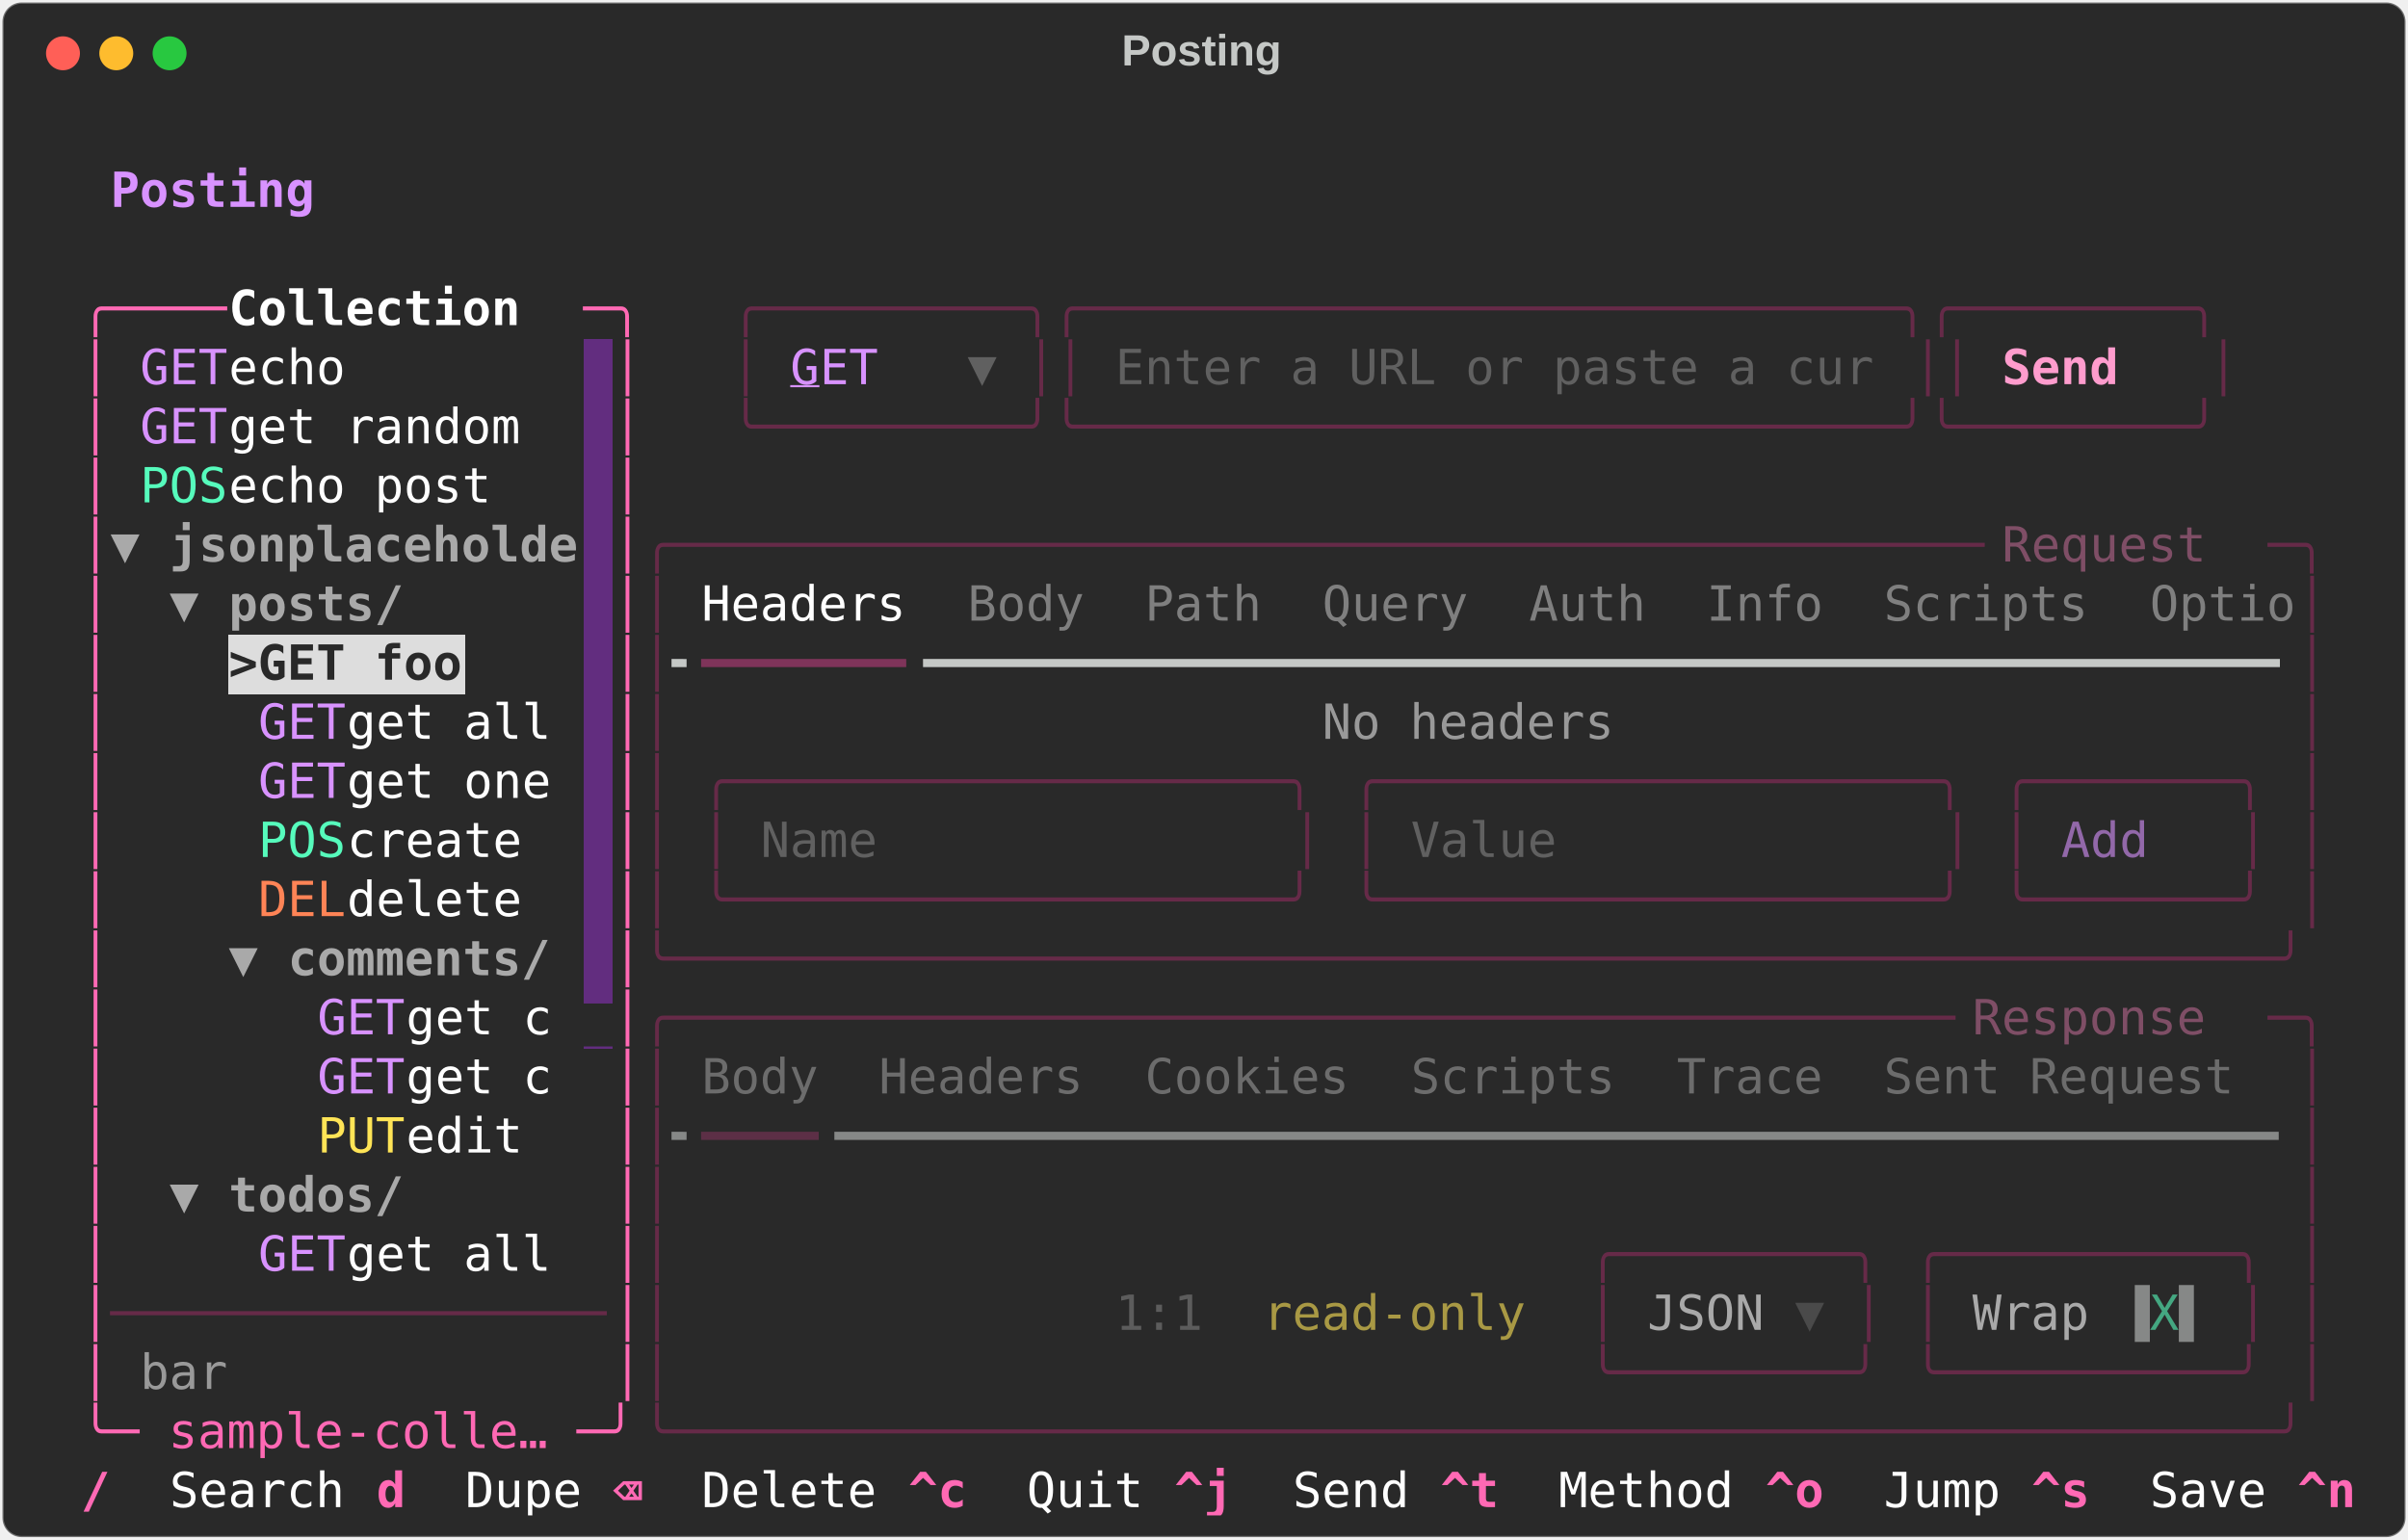
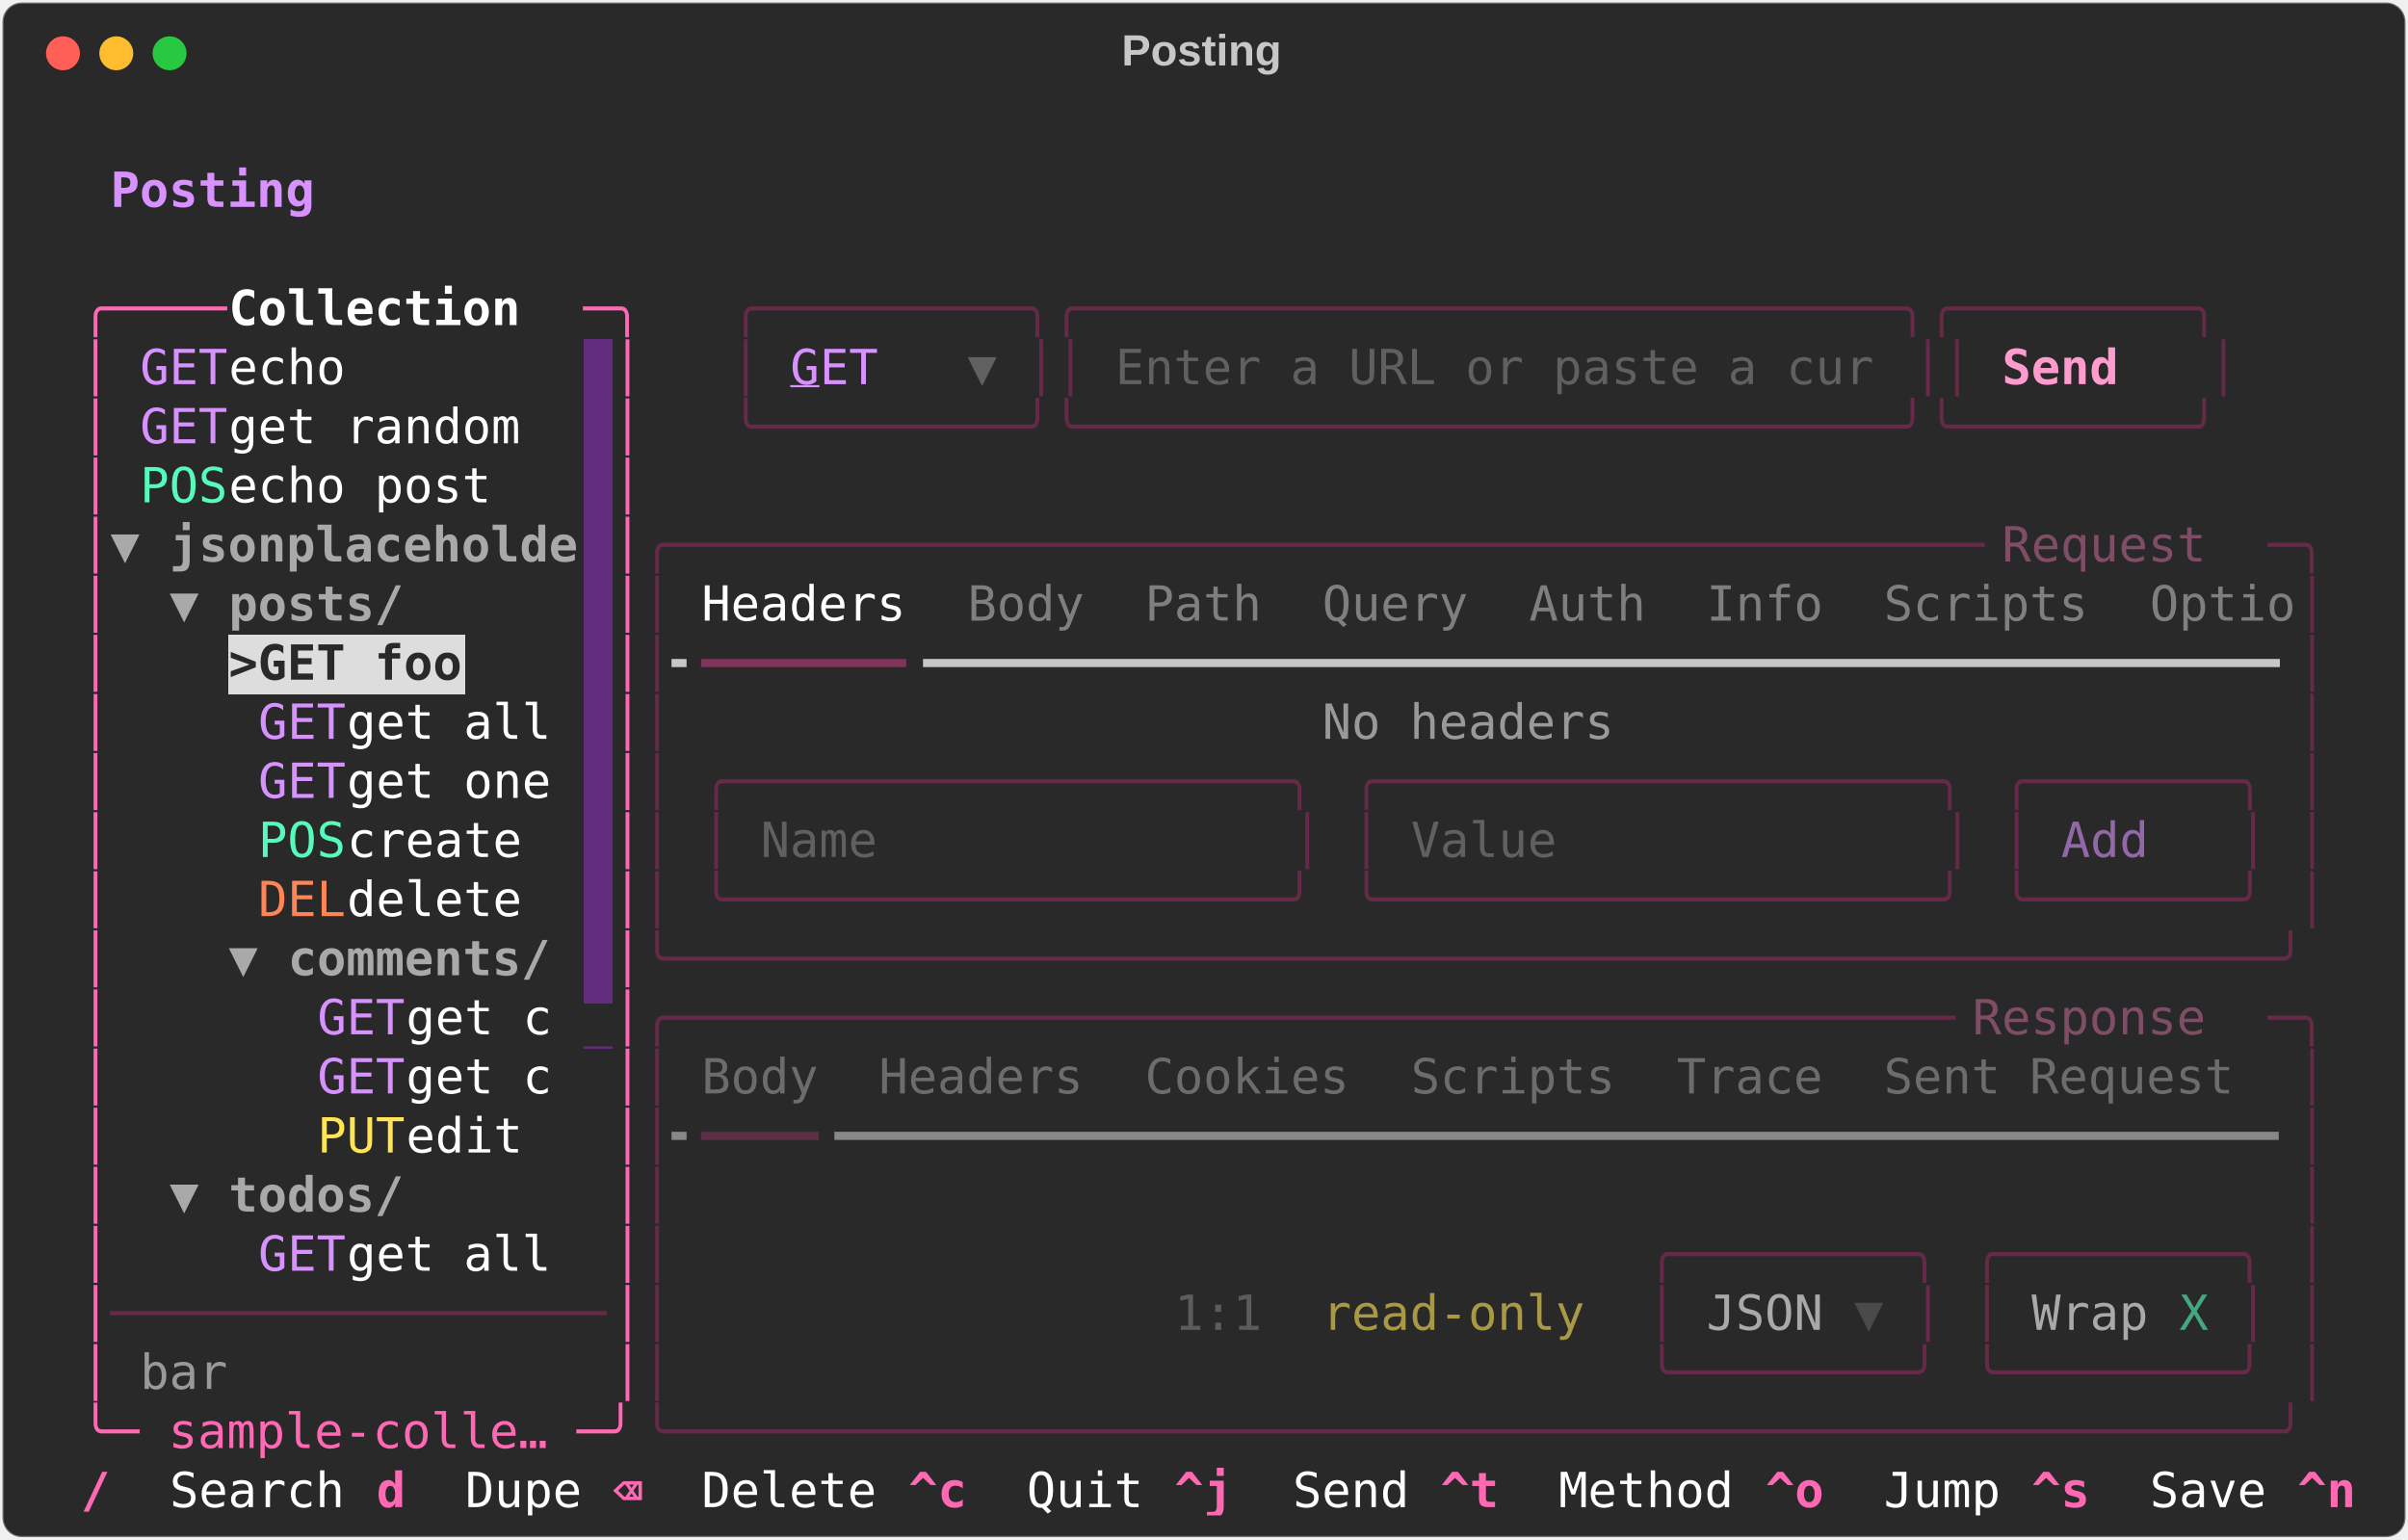
<svg xmlns="http://www.w3.org/2000/svg" class="rich-terminal" viewBox="0 0 994 635.6">
  <style>

    @font-face {
        font-family: "Fira Code";
        src: local("FiraCode-Regular"),
                url("https://cdnjs.cloudflare.com/ajax/libs/firacode/6.2.0/woff2/FiraCode-Regular.woff2") format("woff2"),
                url("https://cdnjs.cloudflare.com/ajax/libs/firacode/6.2.0/woff/FiraCode-Regular.woff") format("woff");
        font-style: normal;
        font-weight: 400;
    }
    @font-face {
        font-family: "Fira Code";
        src: local("FiraCode-Bold"),
                url("https://cdnjs.cloudflare.com/ajax/libs/firacode/6.2.0/woff2/FiraCode-Bold.woff2") format("woff2"),
                url("https://cdnjs.cloudflare.com/ajax/libs/firacode/6.2.0/woff/FiraCode-Bold.woff") format("woff");
        font-style: bold;
        font-weight: 700;
    }

    .terminal-matrix {
        font-family: Fira Code, monospace;
        font-size: 20px;
        line-height: 24.4px;
        font-variant-east-asian: full-width;
    }

    .terminal-title {
        font-size: 18px;
        font-weight: bold;
        font-family: arial;
    }

    .terminal-r1 { fill: #c5c8c6 }
.terminal-r2 { fill: #d892ff;font-weight: bold }
.terminal-r3 { fill: #ff69b4 }
.terminal-r4 { fill: #ffffff;font-weight: bold }
.terminal-r5 { fill: #662a48 }
.terminal-r6 { fill: #ffffff }
.terminal-r7 { fill: #d892ff }
.terminal-r8 { fill: #292929 }
.terminal-r9 { fill: #d892ff;text-decoration: underline; }
.terminal-r10 { fill: #606060 }
.terminal-r11 { fill: #ff9ccd;font-weight: bold }
.terminal-r12 { fill: #56fbbc }
.terminal-r13 { fill: #999999 }
.terminal-r14 { fill: #a9a9a9 }
.terminal-r15 { fill: #a9a9a9;font-weight: bold }
.terminal-r16 { fill: #7f4e66 }
.terminal-r17 { fill: #7f7f7f }
.terminal-r18 { fill: #292929;font-weight: bold }
.terminal-r19 { fill: #7f345a }
.terminal-r20 { fill: #9268a9 }
.terminal-r21 { fill: #ff8456 }
.terminal-r22 { fill: #6c6c6c }
.terminal-r23 { fill: #ffe456 }
.terminal-r24 { fill: #868887 }
.terminal-r25 { fill: #5c2f46 }
.terminal-r26 { fill: #5c5c5c }
.terminal-r27 { fill: #a99944 }
.terminal-r28 { fill: #4a4a4a }
.terminal-r29 { fill: #44a781 }
.terminal-r30 { fill: #ff69b4;font-weight: bold }
    </style>
  <defs>
    <clipPath id="terminal-clip-terminal">
      <rect x="0" y="0" width="975.0" height="584.6" />
    </clipPath>
    <clipPath id="terminal-line-0">
      <rect x="0" y="1.5" width="976" height="24.65" />
    </clipPath>
    <clipPath id="terminal-line-1">
      <rect x="0" y="25.9" width="976" height="24.65" />
    </clipPath>
    <clipPath id="terminal-line-2">
      <rect x="0" y="50.3" width="976" height="24.65" />
    </clipPath>
    <clipPath id="terminal-line-3">
      <rect x="0" y="74.7" width="976" height="24.65" />
    </clipPath>
    <clipPath id="terminal-line-4">
      <rect x="0" y="99.1" width="976" height="24.65" />
    </clipPath>
    <clipPath id="terminal-line-5">
      <rect x="0" y="123.5" width="976" height="24.65" />
    </clipPath>
    <clipPath id="terminal-line-6">
      <rect x="0" y="147.9" width="976" height="24.65" />
    </clipPath>
    <clipPath id="terminal-line-7">
      <rect x="0" y="172.3" width="976" height="24.65" />
    </clipPath>
    <clipPath id="terminal-line-8">
      <rect x="0" y="196.7" width="976" height="24.65" />
    </clipPath>
    <clipPath id="terminal-line-9">
      <rect x="0" y="221.1" width="976" height="24.65" />
    </clipPath>
    <clipPath id="terminal-line-10">
      <rect x="0" y="245.5" width="976" height="24.65" />
    </clipPath>
    <clipPath id="terminal-line-11">
      <rect x="0" y="269.9" width="976" height="24.65" />
    </clipPath>
    <clipPath id="terminal-line-12">
      <rect x="0" y="294.3" width="976" height="24.65" />
    </clipPath>
    <clipPath id="terminal-line-13">
      <rect x="0" y="318.7" width="976" height="24.65" />
    </clipPath>
    <clipPath id="terminal-line-14">
      <rect x="0" y="343.1" width="976" height="24.65" />
    </clipPath>
    <clipPath id="terminal-line-15">
      <rect x="0" y="367.5" width="976" height="24.65" />
    </clipPath>
    <clipPath id="terminal-line-16">
      <rect x="0" y="391.9" width="976" height="24.65" />
    </clipPath>
    <clipPath id="terminal-line-17">
      <rect x="0" y="416.3" width="976" height="24.65" />
    </clipPath>
    <clipPath id="terminal-line-18">
      <rect x="0" y="440.7" width="976" height="24.65" />
    </clipPath>
    <clipPath id="terminal-line-19">
      <rect x="0" y="465.1" width="976" height="24.65" />
    </clipPath>
    <clipPath id="terminal-line-20">
      <rect x="0" y="489.5" width="976" height="24.65" />
    </clipPath>
    <clipPath id="terminal-line-21">
      <rect x="0" y="513.9" width="976" height="24.65" />
    </clipPath>
    <clipPath id="terminal-line-22">
      <rect x="0" y="538.3" width="976" height="24.65" />
    </clipPath>
  </defs>
  <rect fill="#292929" stroke="rgba(255,255,255,0.35)" stroke-width="1" x="1" y="1" width="992" height="633.6" rx="8" />
  <text class="terminal-title" fill="#c5c8c6" text-anchor="middle" x="496" y="27">Posting</text>
  <g transform="translate(26,22)">
    <circle cx="0" cy="0" r="7" fill="#ff5f57" />
    <circle cx="22" cy="0" r="7" fill="#febc2e" />
    <circle cx="44" cy="0" r="7" fill="#28c840" />
  </g>
  <g transform="translate(9, 41)" clip-path="url(#terminal-clip-terminal)">
    <rect fill="#622d7f" x="231.8" y="99.1" width="12.2" height="24.65" shape-rendering="crispEdges" />
    <rect fill="#622d7f" x="231.8" y="123.5" width="12.2" height="24.65" shape-rendering="crispEdges" />
    <rect fill="#622d7f" x="231.8" y="147.9" width="12.2" height="24.65" shape-rendering="crispEdges" />
    <rect fill="#622d7f" x="231.8" y="172.3" width="12.2" height="24.65" shape-rendering="crispEdges" />
    <rect fill="#622d7f" x="231.8" y="196.7" width="12.2" height="24.65" shape-rendering="crispEdges" />
    <rect fill="#dddddd" x="85.4" y="221.1" width="97.6" height="24.65" shape-rendering="crispEdges" />
    <rect fill="#622d7f" x="231.8" y="221.1" width="12.2" height="24.65" shape-rendering="crispEdges" />
    <rect fill="#622d7f" x="231.8" y="245.5" width="12.2" height="24.65" shape-rendering="crispEdges" />
    <rect fill="#622d7f" x="231.8" y="269.9" width="12.2" height="24.65" shape-rendering="crispEdges" />
    <rect fill="#622d7f" x="231.8" y="294.3" width="12.2" height="24.65" shape-rendering="crispEdges" />
    <rect fill="#622d7f" x="231.8" y="318.7" width="12.2" height="24.65" shape-rendering="crispEdges" />
    <rect fill="#622d7f" x="231.8" y="343.1" width="12.2" height="24.65" shape-rendering="crispEdges" />
    <rect fill="#622d7f" x="231.8" y="367.5" width="12.2" height="24.65" shape-rendering="crispEdges" />
    <g class="terminal-matrix">
      <text class="terminal-r1" x="976" y="20" textLength="12.2" clip-path="url(#terminal-line-0)">
</text>
      <text class="terminal-r2" x="36.6" y="44.4" textLength="85.4" clip-path="url(#terminal-line-1)">Posting</text>
      <text class="terminal-r1" x="976" y="44.4" textLength="12.2" clip-path="url(#terminal-line-1)">
</text>
      <text class="terminal-r1" x="976" y="68.8" textLength="12.2" clip-path="url(#terminal-line-2)">
</text>
      <text class="terminal-r3" x="24.4" y="93.2" textLength="61" clip-path="url(#terminal-line-3)">╭────</text>
      <text class="terminal-r4" x="85.4" y="93.2" textLength="146.4" clip-path="url(#terminal-line-3)"> Collection </text>
      <text class="terminal-r3" x="231.8" y="93.2" textLength="24.4" clip-path="url(#terminal-line-3)">─╮</text>
      <text class="terminal-r5" x="292.8" y="93.2" textLength="622.2" clip-path="url(#terminal-line-3)">╭─────────╮╭────────────────────────────╮╭────────╮</text>
      <text class="terminal-r1" x="976" y="93.2" textLength="12.2" clip-path="url(#terminal-line-3)">
</text>
      <text class="terminal-r3" x="24.4" y="117.6" textLength="12.2" clip-path="url(#terminal-line-4)">│</text>
      <text class="terminal-r7" x="48.8" y="117.6" textLength="36.6" clip-path="url(#terminal-line-4)">GET</text>
      <text class="terminal-r6" x="85.4" y="117.6" textLength="61" clip-path="url(#terminal-line-4)"> echo</text>
      <text class="terminal-r3" x="244" y="117.6" textLength="12.2" clip-path="url(#terminal-line-4)">│</text>
      <text class="terminal-r5" x="292.8" y="117.6" textLength="12.2" clip-path="url(#terminal-line-4)">│</text>
      <text class="terminal-r9" x="317.2" y="117.6" textLength="12.2" clip-path="url(#terminal-line-4)">G</text>
      <text class="terminal-r7" x="329.4" y="117.6" textLength="24.4" clip-path="url(#terminal-line-4)">ET</text>
      <text class="terminal-r10" x="390.4" y="117.6" textLength="12.2" clip-path="url(#terminal-line-4)">▼</text>
      <text class="terminal-r5" x="414.8" y="117.6" textLength="24.4" clip-path="url(#terminal-line-4)">││</text>
      <text class="terminal-r10" x="451.4" y="117.6" textLength="317.2" clip-path="url(#terminal-line-4)">Enter a URL or paste a cur</text>
      <text class="terminal-r5" x="780.8" y="117.6" textLength="24.4" clip-path="url(#terminal-line-4)">││</text>
      <text class="terminal-r11" x="817.4" y="117.6" textLength="73.2" clip-path="url(#terminal-line-4)"> Send </text>
      <text class="terminal-r5" x="902.8" y="117.6" textLength="12.2" clip-path="url(#terminal-line-4)">│</text>
      <text class="terminal-r1" x="976" y="117.6" textLength="12.2" clip-path="url(#terminal-line-4)">
</text>
      <text class="terminal-r3" x="24.4" y="142" textLength="12.2" clip-path="url(#terminal-line-5)">│</text>
      <text class="terminal-r7" x="48.8" y="142" textLength="36.6" clip-path="url(#terminal-line-5)">GET</text>
      <text class="terminal-r6" x="85.4" y="142" textLength="146.4" clip-path="url(#terminal-line-5)"> get random </text>
      <text class="terminal-r3" x="244" y="142" textLength="12.2" clip-path="url(#terminal-line-5)">│</text>
      <text class="terminal-r5" x="292.8" y="142" textLength="622.2" clip-path="url(#terminal-line-5)">╰─────────╯╰────────────────────────────╯╰────────╯</text>
      <text class="terminal-r1" x="976" y="142" textLength="12.2" clip-path="url(#terminal-line-5)">
</text>
      <text class="terminal-r3" x="24.4" y="166.4" textLength="12.2" clip-path="url(#terminal-line-6)">│</text>
      <text class="terminal-r12" x="48.8" y="166.4" textLength="36.6" clip-path="url(#terminal-line-6)">POS</text>
      <text class="terminal-r6" x="85.4" y="166.4" textLength="122" clip-path="url(#terminal-line-6)"> echo post</text>
      <text class="terminal-r3" x="244" y="166.4" textLength="12.2" clip-path="url(#terminal-line-6)">│</text>
      <text class="terminal-r1" x="976" y="166.4" textLength="12.2" clip-path="url(#terminal-line-6)">
</text>
      <text class="terminal-r3" x="24.4" y="190.8" textLength="12.2" clip-path="url(#terminal-line-7)">│</text>
      <text class="terminal-r14" x="36.6" y="190.8" textLength="24.4" clip-path="url(#terminal-line-7)">▼ </text>
      <text class="terminal-r15" x="61" y="190.8" textLength="170.8" clip-path="url(#terminal-line-7)">jsonplaceholde</text>
      <text class="terminal-r3" x="244" y="190.8" textLength="12.2" clip-path="url(#terminal-line-7)">│</text>
      <text class="terminal-r5" x="256.2" y="190.8" textLength="561.2" clip-path="url(#terminal-line-7)">╭─────────────────────────────────────────────</text>
      <text class="terminal-r16" x="817.4" y="190.8" textLength="109.8" clip-path="url(#terminal-line-7)"> Request </text>
      <text class="terminal-r5" x="927.2" y="190.8" textLength="24.4" clip-path="url(#terminal-line-7)">─╮</text>
      <text class="terminal-r1" x="976" y="190.8" textLength="12.2" clip-path="url(#terminal-line-7)">
</text>
      <text class="terminal-r3" x="24.4" y="215.2" textLength="12.2" clip-path="url(#terminal-line-8)">│</text>
      <text class="terminal-r14" x="61" y="215.2" textLength="24.4" clip-path="url(#terminal-line-8)">▼ </text>
      <text class="terminal-r15" x="85.4" y="215.2" textLength="73.2" clip-path="url(#terminal-line-8)">posts/</text>
      <text class="terminal-r3" x="244" y="215.2" textLength="12.2" clip-path="url(#terminal-line-8)">│</text>
      <text class="terminal-r5" x="256.2" y="215.2" textLength="12.2" clip-path="url(#terminal-line-8)">│</text>
      <text class="terminal-r6" x="280.6" y="215.2" textLength="85.4" clip-path="url(#terminal-line-8)">Headers</text>
      <text class="terminal-r17" x="390.4" y="215.2" textLength="48.8" clip-path="url(#terminal-line-8)">Body</text>
      <text class="terminal-r17" x="463.6" y="215.2" textLength="48.8" clip-path="url(#terminal-line-8)">Path</text>
      <text class="terminal-r17" x="536.8" y="215.2" textLength="61" clip-path="url(#terminal-line-8)">Query</text>
      <text class="terminal-r17" x="622.2" y="215.2" textLength="48.8" clip-path="url(#terminal-line-8)">Auth</text>
      <text class="terminal-r17" x="695.4" y="215.2" textLength="48.8" clip-path="url(#terminal-line-8)">Info</text>
      <text class="terminal-r17" x="768.6" y="215.2" textLength="85.4" clip-path="url(#terminal-line-8)">Scripts</text>
      <text class="terminal-r17" x="878.4" y="215.2" textLength="61" clip-path="url(#terminal-line-8)">Optio</text>
      <text class="terminal-r5" x="939.4" y="215.2" textLength="12.2" clip-path="url(#terminal-line-8)">│</text>
      <text class="terminal-r1" x="976" y="215.2" textLength="12.2" clip-path="url(#terminal-line-8)">
</text>
      <text class="terminal-r3" x="24.4" y="239.6" textLength="12.2" clip-path="url(#terminal-line-9)">│</text>
      <text class="terminal-r18" x="85.4" y="239.6" textLength="97.6" clip-path="url(#terminal-line-9)">&gt;GET foo</text>
      <text class="terminal-r3" x="244" y="239.6" textLength="12.2" clip-path="url(#terminal-line-9)">│</text>
      <text class="terminal-r5" x="256.2" y="239.6" textLength="12.2" clip-path="url(#terminal-line-9)">│</text>
      <text class="terminal-r1" x="268.4" y="239.6" textLength="12.2" clip-path="url(#terminal-line-9)">╸</text>
      <text class="terminal-r19" x="280.6" y="239.6" textLength="85.4" clip-path="url(#terminal-line-9)">━━━━━━━</text>
      <text class="terminal-r1" x="366" y="239.6" textLength="573.4" clip-path="url(#terminal-line-9)">╺━━━━━━━━━━━━━━━━━━━━━━━━━━━━━━━━━━━━━━━━━━━━━━</text>
      <text class="terminal-r5" x="939.4" y="239.6" textLength="12.2" clip-path="url(#terminal-line-9)">│</text>
      <text class="terminal-r1" x="976" y="239.6" textLength="12.2" clip-path="url(#terminal-line-9)">
</text>
      <text class="terminal-r3" x="24.4" y="264" textLength="12.2" clip-path="url(#terminal-line-10)">│</text>
      <text class="terminal-r7" x="97.6" y="264" textLength="36.6" clip-path="url(#terminal-line-10)">GET</text>
      <text class="terminal-r6" x="134.2" y="264" textLength="97.6" clip-path="url(#terminal-line-10)"> get all</text>
      <text class="terminal-r3" x="244" y="264" textLength="12.2" clip-path="url(#terminal-line-10)">│</text>
      <text class="terminal-r5" x="256.2" y="264" textLength="12.2" clip-path="url(#terminal-line-10)">│</text>
      <text class="terminal-r13" x="536.8" y="264" textLength="122" clip-path="url(#terminal-line-10)">No headers</text>
      <text class="terminal-r5" x="939.4" y="264" textLength="12.2" clip-path="url(#terminal-line-10)">│</text>
      <text class="terminal-r1" x="976" y="264" textLength="12.2" clip-path="url(#terminal-line-10)">
</text>
      <text class="terminal-r3" x="24.4" y="288.4" textLength="12.2" clip-path="url(#terminal-line-11)">│</text>
      <text class="terminal-r7" x="97.6" y="288.4" textLength="36.6" clip-path="url(#terminal-line-11)">GET</text>
      <text class="terminal-r6" x="134.2" y="288.4" textLength="97.6" clip-path="url(#terminal-line-11)"> get one</text>
      <text class="terminal-r3" x="244" y="288.4" textLength="12.2" clip-path="url(#terminal-line-11)">│</text>
      <text class="terminal-r5" x="256.2" y="288.4" textLength="12.2" clip-path="url(#terminal-line-11)">│</text>
      <text class="terminal-r5" x="280.6" y="288.4" textLength="256.2" clip-path="url(#terminal-line-11)">╭───────────────────╮</text>
      <text class="terminal-r5" x="549" y="288.4" textLength="256.2" clip-path="url(#terminal-line-11)">╭───────────────────╮</text>
      <text class="terminal-r5" x="817.4" y="288.4" textLength="109.8" clip-path="url(#terminal-line-11)">╭───────╮</text>
      <text class="terminal-r5" x="939.4" y="288.4" textLength="12.2" clip-path="url(#terminal-line-11)">│</text>
      <text class="terminal-r1" x="976" y="288.4" textLength="12.2" clip-path="url(#terminal-line-11)">
</text>
      <text class="terminal-r3" x="24.4" y="312.8" textLength="12.2" clip-path="url(#terminal-line-12)">│</text>
      <text class="terminal-r12" x="97.6" y="312.8" textLength="36.6" clip-path="url(#terminal-line-12)">POS</text>
      <text class="terminal-r6" x="134.2" y="312.8" textLength="85.4" clip-path="url(#terminal-line-12)"> create</text>
      <text class="terminal-r3" x="244" y="312.8" textLength="12.2" clip-path="url(#terminal-line-12)">│</text>
      <text class="terminal-r5" x="256.2" y="312.8" textLength="12.2" clip-path="url(#terminal-line-12)">│</text>
      <text class="terminal-r5" x="280.6" y="312.8" textLength="12.2" clip-path="url(#terminal-line-12)">│</text>
      <text class="terminal-r10" x="305" y="312.8" textLength="48.8" clip-path="url(#terminal-line-12)">Name</text>
      <text class="terminal-r5" x="524.6" y="312.8" textLength="12.2" clip-path="url(#terminal-line-12)">│</text>
      <text class="terminal-r5" x="549" y="312.8" textLength="12.2" clip-path="url(#terminal-line-12)">│</text>
      <text class="terminal-r10" x="573.4" y="312.8" textLength="61" clip-path="url(#terminal-line-12)">Value</text>
      <text class="terminal-r5" x="793" y="312.8" textLength="12.2" clip-path="url(#terminal-line-12)">│</text>
      <text class="terminal-r5" x="817.4" y="312.8" textLength="12.2" clip-path="url(#terminal-line-12)">│</text>
      <text class="terminal-r20" x="841.8" y="312.8" textLength="61" clip-path="url(#terminal-line-12)"> Add </text>
      <text class="terminal-r5" x="915" y="312.8" textLength="12.2" clip-path="url(#terminal-line-12)">│</text>
      <text class="terminal-r5" x="939.4" y="312.8" textLength="12.2" clip-path="url(#terminal-line-12)">│</text>
      <text class="terminal-r1" x="976" y="312.8" textLength="12.2" clip-path="url(#terminal-line-12)">
</text>
      <text class="terminal-r3" x="24.4" y="337.2" textLength="12.2" clip-path="url(#terminal-line-13)">│</text>
      <text class="terminal-r21" x="97.6" y="337.2" textLength="36.6" clip-path="url(#terminal-line-13)">DEL</text>
      <text class="terminal-r6" x="134.2" y="337.2" textLength="97.6" clip-path="url(#terminal-line-13)"> delete </text>
      <text class="terminal-r3" x="244" y="337.2" textLength="12.2" clip-path="url(#terminal-line-13)">│</text>
      <text class="terminal-r5" x="256.2" y="337.2" textLength="12.2" clip-path="url(#terminal-line-13)">│</text>
      <text class="terminal-r5" x="280.6" y="337.2" textLength="256.2" clip-path="url(#terminal-line-13)">╰───────────────────╯</text>
      <text class="terminal-r5" x="549" y="337.2" textLength="256.2" clip-path="url(#terminal-line-13)">╰───────────────────╯</text>
      <text class="terminal-r5" x="817.4" y="337.2" textLength="109.8" clip-path="url(#terminal-line-13)">╰───────╯</text>
      <text class="terminal-r5" x="939.4" y="337.2" textLength="12.2" clip-path="url(#terminal-line-13)">│</text>
      <text class="terminal-r1" x="976" y="337.2" textLength="12.2" clip-path="url(#terminal-line-13)">
</text>
      <text class="terminal-r3" x="24.4" y="361.6" textLength="12.2" clip-path="url(#terminal-line-14)">│</text>
      <text class="terminal-r14" x="85.4" y="361.6" textLength="24.4" clip-path="url(#terminal-line-14)">▼ </text>
      <text class="terminal-r15" x="109.8" y="361.6" textLength="109.8" clip-path="url(#terminal-line-14)">comments/</text>
      <text class="terminal-r3" x="244" y="361.6" textLength="12.2" clip-path="url(#terminal-line-14)">│</text>
      <text class="terminal-r5" x="256.2" y="361.6" textLength="695.4" clip-path="url(#terminal-line-14)">╰───────────────────────────────────────────────────────╯</text>
      <text class="terminal-r1" x="976" y="361.6" textLength="12.2" clip-path="url(#terminal-line-14)">
</text>
      <text class="terminal-r3" x="24.4" y="386" textLength="12.2" clip-path="url(#terminal-line-15)">│</text>
      <text class="terminal-r7" x="122" y="386" textLength="36.6" clip-path="url(#terminal-line-15)">GET</text>
      <text class="terminal-r6" x="158.6" y="386" textLength="73.2" clip-path="url(#terminal-line-15)"> get c</text>
      <text class="terminal-r8" x="231.8" y="386" textLength="12.2" clip-path="url(#terminal-line-15)">▆</text>
      <text class="terminal-r3" x="244" y="386" textLength="12.2" clip-path="url(#terminal-line-15)">│</text>
      <text class="terminal-r5" x="256.2" y="386" textLength="549" clip-path="url(#terminal-line-15)">╭────────────────────────────────────────────</text>
      <text class="terminal-r16" x="805.2" y="386" textLength="122" clip-path="url(#terminal-line-15)"> Response </text>
      <text class="terminal-r5" x="927.2" y="386" textLength="24.4" clip-path="url(#terminal-line-15)">─╮</text>
      <text class="terminal-r1" x="976" y="386" textLength="12.2" clip-path="url(#terminal-line-15)">
</text>
      <text class="terminal-r3" x="24.4" y="410.4" textLength="12.2" clip-path="url(#terminal-line-16)">│</text>
      <text class="terminal-r7" x="122" y="410.4" textLength="36.6" clip-path="url(#terminal-line-16)">GET</text>
      <text class="terminal-r6" x="158.6" y="410.4" textLength="73.2" clip-path="url(#terminal-line-16)"> get c</text>
      <text class="terminal-r3" x="244" y="410.4" textLength="12.2" clip-path="url(#terminal-line-16)">│</text>
      <text class="terminal-r5" x="256.2" y="410.4" textLength="12.2" clip-path="url(#terminal-line-16)">│</text>
      <text class="terminal-r22" x="280.6" y="410.4" textLength="48.8" clip-path="url(#terminal-line-16)">Body</text>
      <text class="terminal-r22" x="353.8" y="410.4" textLength="85.4" clip-path="url(#terminal-line-16)">Headers</text>
      <text class="terminal-r22" x="463.6" y="410.4" textLength="85.4" clip-path="url(#terminal-line-16)">Cookies</text>
      <text class="terminal-r22" x="573.4" y="410.4" textLength="85.4" clip-path="url(#terminal-line-16)">Scripts</text>
      <text class="terminal-r22" x="683.2" y="410.4" textLength="61" clip-path="url(#terminal-line-16)">Trace</text>
      <text class="terminal-r22" x="768.6" y="410.4" textLength="146.4" clip-path="url(#terminal-line-16)">Sent Request</text>
      <text class="terminal-r5" x="939.4" y="410.4" textLength="12.2" clip-path="url(#terminal-line-16)">│</text>
      <text class="terminal-r1" x="976" y="410.4" textLength="12.2" clip-path="url(#terminal-line-16)">
</text>
      <text class="terminal-r3" x="24.4" y="434.8" textLength="12.2" clip-path="url(#terminal-line-17)">│</text>
      <text class="terminal-r23" x="122" y="434.8" textLength="36.6" clip-path="url(#terminal-line-17)">PUT</text>
      <text class="terminal-r6" x="158.6" y="434.8" textLength="73.2" clip-path="url(#terminal-line-17)"> edit </text>
      <text class="terminal-r3" x="244" y="434.8" textLength="12.2" clip-path="url(#terminal-line-17)">│</text>
      <text class="terminal-r5" x="256.2" y="434.8" textLength="12.2" clip-path="url(#terminal-line-17)">│</text>
      <text class="terminal-r24" x="268.4" y="434.8" textLength="12.2" clip-path="url(#terminal-line-17)">╸</text>
      <text class="terminal-r25" x="280.6" y="434.8" textLength="48.8" clip-path="url(#terminal-line-17)">━━━━</text>
      <text class="terminal-r24" x="329.4" y="434.8" textLength="610" clip-path="url(#terminal-line-17)">╺━━━━━━━━━━━━━━━━━━━━━━━━━━━━━━━━━━━━━━━━━━━━━━━━━</text>
      <text class="terminal-r5" x="939.4" y="434.8" textLength="12.2" clip-path="url(#terminal-line-17)">│</text>
      <text class="terminal-r1" x="976" y="434.8" textLength="12.2" clip-path="url(#terminal-line-17)">
</text>
      <text class="terminal-r3" x="24.4" y="459.2" textLength="12.2" clip-path="url(#terminal-line-18)">│</text>
      <text class="terminal-r14" x="61" y="459.2" textLength="24.4" clip-path="url(#terminal-line-18)">▼ </text>
      <text class="terminal-r15" x="85.4" y="459.2" textLength="73.2" clip-path="url(#terminal-line-18)">todos/</text>
      <text class="terminal-r3" x="244" y="459.2" textLength="12.2" clip-path="url(#terminal-line-18)">│</text>
      <text class="terminal-r5" x="256.2" y="459.2" textLength="12.2" clip-path="url(#terminal-line-18)">│</text>
      <text class="terminal-r5" x="939.4" y="459.2" textLength="12.2" clip-path="url(#terminal-line-18)">│</text>
      <text class="terminal-r1" x="976" y="459.2" textLength="12.2" clip-path="url(#terminal-line-18)">
</text>
      <text class="terminal-r3" x="24.4" y="483.6" textLength="12.2" clip-path="url(#terminal-line-19)">│</text>
      <text class="terminal-r7" x="97.6" y="483.6" textLength="36.6" clip-path="url(#terminal-line-19)">GET</text>
      <text class="terminal-r6" x="134.2" y="483.6" textLength="97.6" clip-path="url(#terminal-line-19)"> get all</text>
      <text class="terminal-r3" x="244" y="483.6" textLength="12.2" clip-path="url(#terminal-line-19)">│</text>
      <text class="terminal-r5" x="256.2" y="483.6" textLength="12.2" clip-path="url(#terminal-line-19)">│</text>
-       <text class="terminal-r5" x="646.6" y="483.6" textLength="122" clip-path="url(#terminal-line-19)">╭────────╮</text>
-       <text class="terminal-r5" x="780.8" y="483.6" textLength="146.4" clip-path="url(#terminal-line-19)">╭──────────╮</text>
+       <text class="terminal-r5" x="671" y="483.6" textLength="122" clip-path="url(#terminal-line-19)">╭────────╮</text>
+       <text class="terminal-r5" x="805.2" y="483.6" textLength="122" clip-path="url(#terminal-line-19)">╭────────╮</text>
      <text class="terminal-r5" x="939.4" y="483.6" textLength="12.2" clip-path="url(#terminal-line-19)">│</text>
      <text class="terminal-r1" x="976" y="483.6" textLength="12.2" clip-path="url(#terminal-line-19)">
</text>
      <text class="terminal-r3" x="24.4" y="508" textLength="12.2" clip-path="url(#terminal-line-20)">│</text>
      <text class="terminal-r5" x="36.6" y="508" textLength="207.4" clip-path="url(#terminal-line-20)">─────────────────</text>
      <text class="terminal-r3" x="244" y="508" textLength="12.2" clip-path="url(#terminal-line-20)">│</text>
      <text class="terminal-r5" x="256.2" y="508" textLength="12.2" clip-path="url(#terminal-line-20)">│</text>
-       <text class="terminal-r26" x="451.4" y="508" textLength="36.6" clip-path="url(#terminal-line-20)">1:1</text>
-       <text class="terminal-r27" x="512.4" y="508" textLength="109.8" clip-path="url(#terminal-line-20)">read-only</text>
-       <text class="terminal-r5" x="646.6" y="508" textLength="12.2" clip-path="url(#terminal-line-20)">│</text>
-       <text class="terminal-r14" x="671" y="508" textLength="48.8" clip-path="url(#terminal-line-20)">JSON</text>
-       <text class="terminal-r28" x="732" y="508" textLength="12.2" clip-path="url(#terminal-line-20)">▼</text>
-       <text class="terminal-r5" x="756.4" y="508" textLength="12.2" clip-path="url(#terminal-line-20)">│</text>
+       <text class="terminal-r26" x="475.8" y="508" textLength="36.6" clip-path="url(#terminal-line-20)">1:1</text>
+       <text class="terminal-r27" x="536.8" y="508" textLength="109.8" clip-path="url(#terminal-line-20)">read-only</text>
+       <text class="terminal-r5" x="671" y="508" textLength="12.2" clip-path="url(#terminal-line-20)">│</text>
+       <text class="terminal-r14" x="695.4" y="508" textLength="48.8" clip-path="url(#terminal-line-20)">JSON</text>
+       <text class="terminal-r28" x="756.4" y="508" textLength="12.2" clip-path="url(#terminal-line-20)">▼</text>
      <text class="terminal-r5" x="780.8" y="508" textLength="12.2" clip-path="url(#terminal-line-20)">│</text>
-       <text class="terminal-r14" x="805.2" y="508" textLength="48.8" clip-path="url(#terminal-line-20)">Wrap</text>
-       <text class="terminal-r24" x="866.2" y="508" textLength="12.2" clip-path="url(#terminal-line-20)">▐</text>
-       <text class="terminal-r29" x="878.4" y="508" textLength="12.2" clip-path="url(#terminal-line-20)">X</text>
-       <text class="terminal-r24" x="890.6" y="508" textLength="12.2" clip-path="url(#terminal-line-20)">▌</text>
+       <text class="terminal-r5" x="805.2" y="508" textLength="12.2" clip-path="url(#terminal-line-20)">│</text>
+       <text class="terminal-r14" x="829.6" y="508" textLength="48.8" clip-path="url(#terminal-line-20)">Wrap</text>
+       <text class="terminal-r29" x="890.6" y="508" textLength="12.2" clip-path="url(#terminal-line-20)">X</text>
      <text class="terminal-r5" x="915" y="508" textLength="12.2" clip-path="url(#terminal-line-20)">│</text>
      <text class="terminal-r5" x="939.4" y="508" textLength="12.2" clip-path="url(#terminal-line-20)">│</text>
      <text class="terminal-r1" x="976" y="508" textLength="12.2" clip-path="url(#terminal-line-20)">
</text>
      <text class="terminal-r3" x="24.4" y="532.4" textLength="12.2" clip-path="url(#terminal-line-21)">│</text>
      <text class="terminal-r13" x="48.8" y="532.4" textLength="36.6" clip-path="url(#terminal-line-21)">bar</text>
      <text class="terminal-r3" x="244" y="532.4" textLength="12.2" clip-path="url(#terminal-line-21)">│</text>
      <text class="terminal-r5" x="256.2" y="532.4" textLength="12.2" clip-path="url(#terminal-line-21)">│</text>
-       <text class="terminal-r5" x="646.6" y="532.4" textLength="122" clip-path="url(#terminal-line-21)">╰────────╯</text>
-       <text class="terminal-r5" x="780.8" y="532.4" textLength="146.4" clip-path="url(#terminal-line-21)">╰──────────╯</text>
+       <text class="terminal-r5" x="671" y="532.4" textLength="122" clip-path="url(#terminal-line-21)">╰────────╯</text>
+       <text class="terminal-r5" x="805.2" y="532.4" textLength="122" clip-path="url(#terminal-line-21)">╰────────╯</text>
      <text class="terminal-r5" x="939.4" y="532.4" textLength="12.2" clip-path="url(#terminal-line-21)">│</text>
      <text class="terminal-r1" x="976" y="532.4" textLength="12.2" clip-path="url(#terminal-line-21)">
</text>
      <text class="terminal-r3" x="24.4" y="556.8" textLength="231.8" clip-path="url(#terminal-line-22)">╰─ sample-colle… ─╯</text>
      <text class="terminal-r5" x="256.2" y="556.8" textLength="695.4" clip-path="url(#terminal-line-22)">╰───────────────────────────────────────────────────────╯</text>
      <text class="terminal-r1" x="976" y="556.8" textLength="12.2" clip-path="url(#terminal-line-22)">
</text>
      <text class="terminal-r30" x="24.4" y="581.2" textLength="36.6" clip-path="url(#terminal-line-23)"> / </text>
      <text class="terminal-r6" x="61" y="581.2" textLength="85.4" clip-path="url(#terminal-line-23)">Search </text>
      <text class="terminal-r30" x="146.4" y="581.2" textLength="36.6" clip-path="url(#terminal-line-23)"> d </text>
      <text class="terminal-r6" x="183" y="581.2" textLength="61" clip-path="url(#terminal-line-23)">Dupe </text>
      <text class="terminal-r30" x="244" y="581.2" textLength="36.6" clip-path="url(#terminal-line-23)"> ⌫ </text>
      <text class="terminal-r6" x="280.6" y="581.2" textLength="85.4" clip-path="url(#terminal-line-23)">Delete </text>
      <text class="terminal-r30" x="366" y="581.2" textLength="48.8" clip-path="url(#terminal-line-23)"> ^c </text>
      <text class="terminal-r6" x="414.8" y="581.2" textLength="61" clip-path="url(#terminal-line-23)">Quit </text>
      <text class="terminal-r30" x="475.8" y="581.2" textLength="48.8" clip-path="url(#terminal-line-23)"> ^j </text>
      <text class="terminal-r6" x="524.6" y="581.2" textLength="61" clip-path="url(#terminal-line-23)">Send </text>
      <text class="terminal-r30" x="585.6" y="581.2" textLength="48.8" clip-path="url(#terminal-line-23)"> ^t </text>
      <text class="terminal-r6" x="634.4" y="581.2" textLength="85.4" clip-path="url(#terminal-line-23)">Method </text>
      <text class="terminal-r30" x="719.8" y="581.2" textLength="48.8" clip-path="url(#terminal-line-23)"> ^o </text>
      <text class="terminal-r6" x="768.6" y="581.2" textLength="61" clip-path="url(#terminal-line-23)">Jump </text>
      <text class="terminal-r30" x="829.6" y="581.2" textLength="48.8" clip-path="url(#terminal-line-23)"> ^s </text>
      <text class="terminal-r6" x="878.4" y="581.2" textLength="61" clip-path="url(#terminal-line-23)">Save </text>
      <text class="terminal-r30" x="939.4" y="581.2" textLength="36.6" clip-path="url(#terminal-line-23)"> ^n</text>
    </g>
  </g>
</svg>
